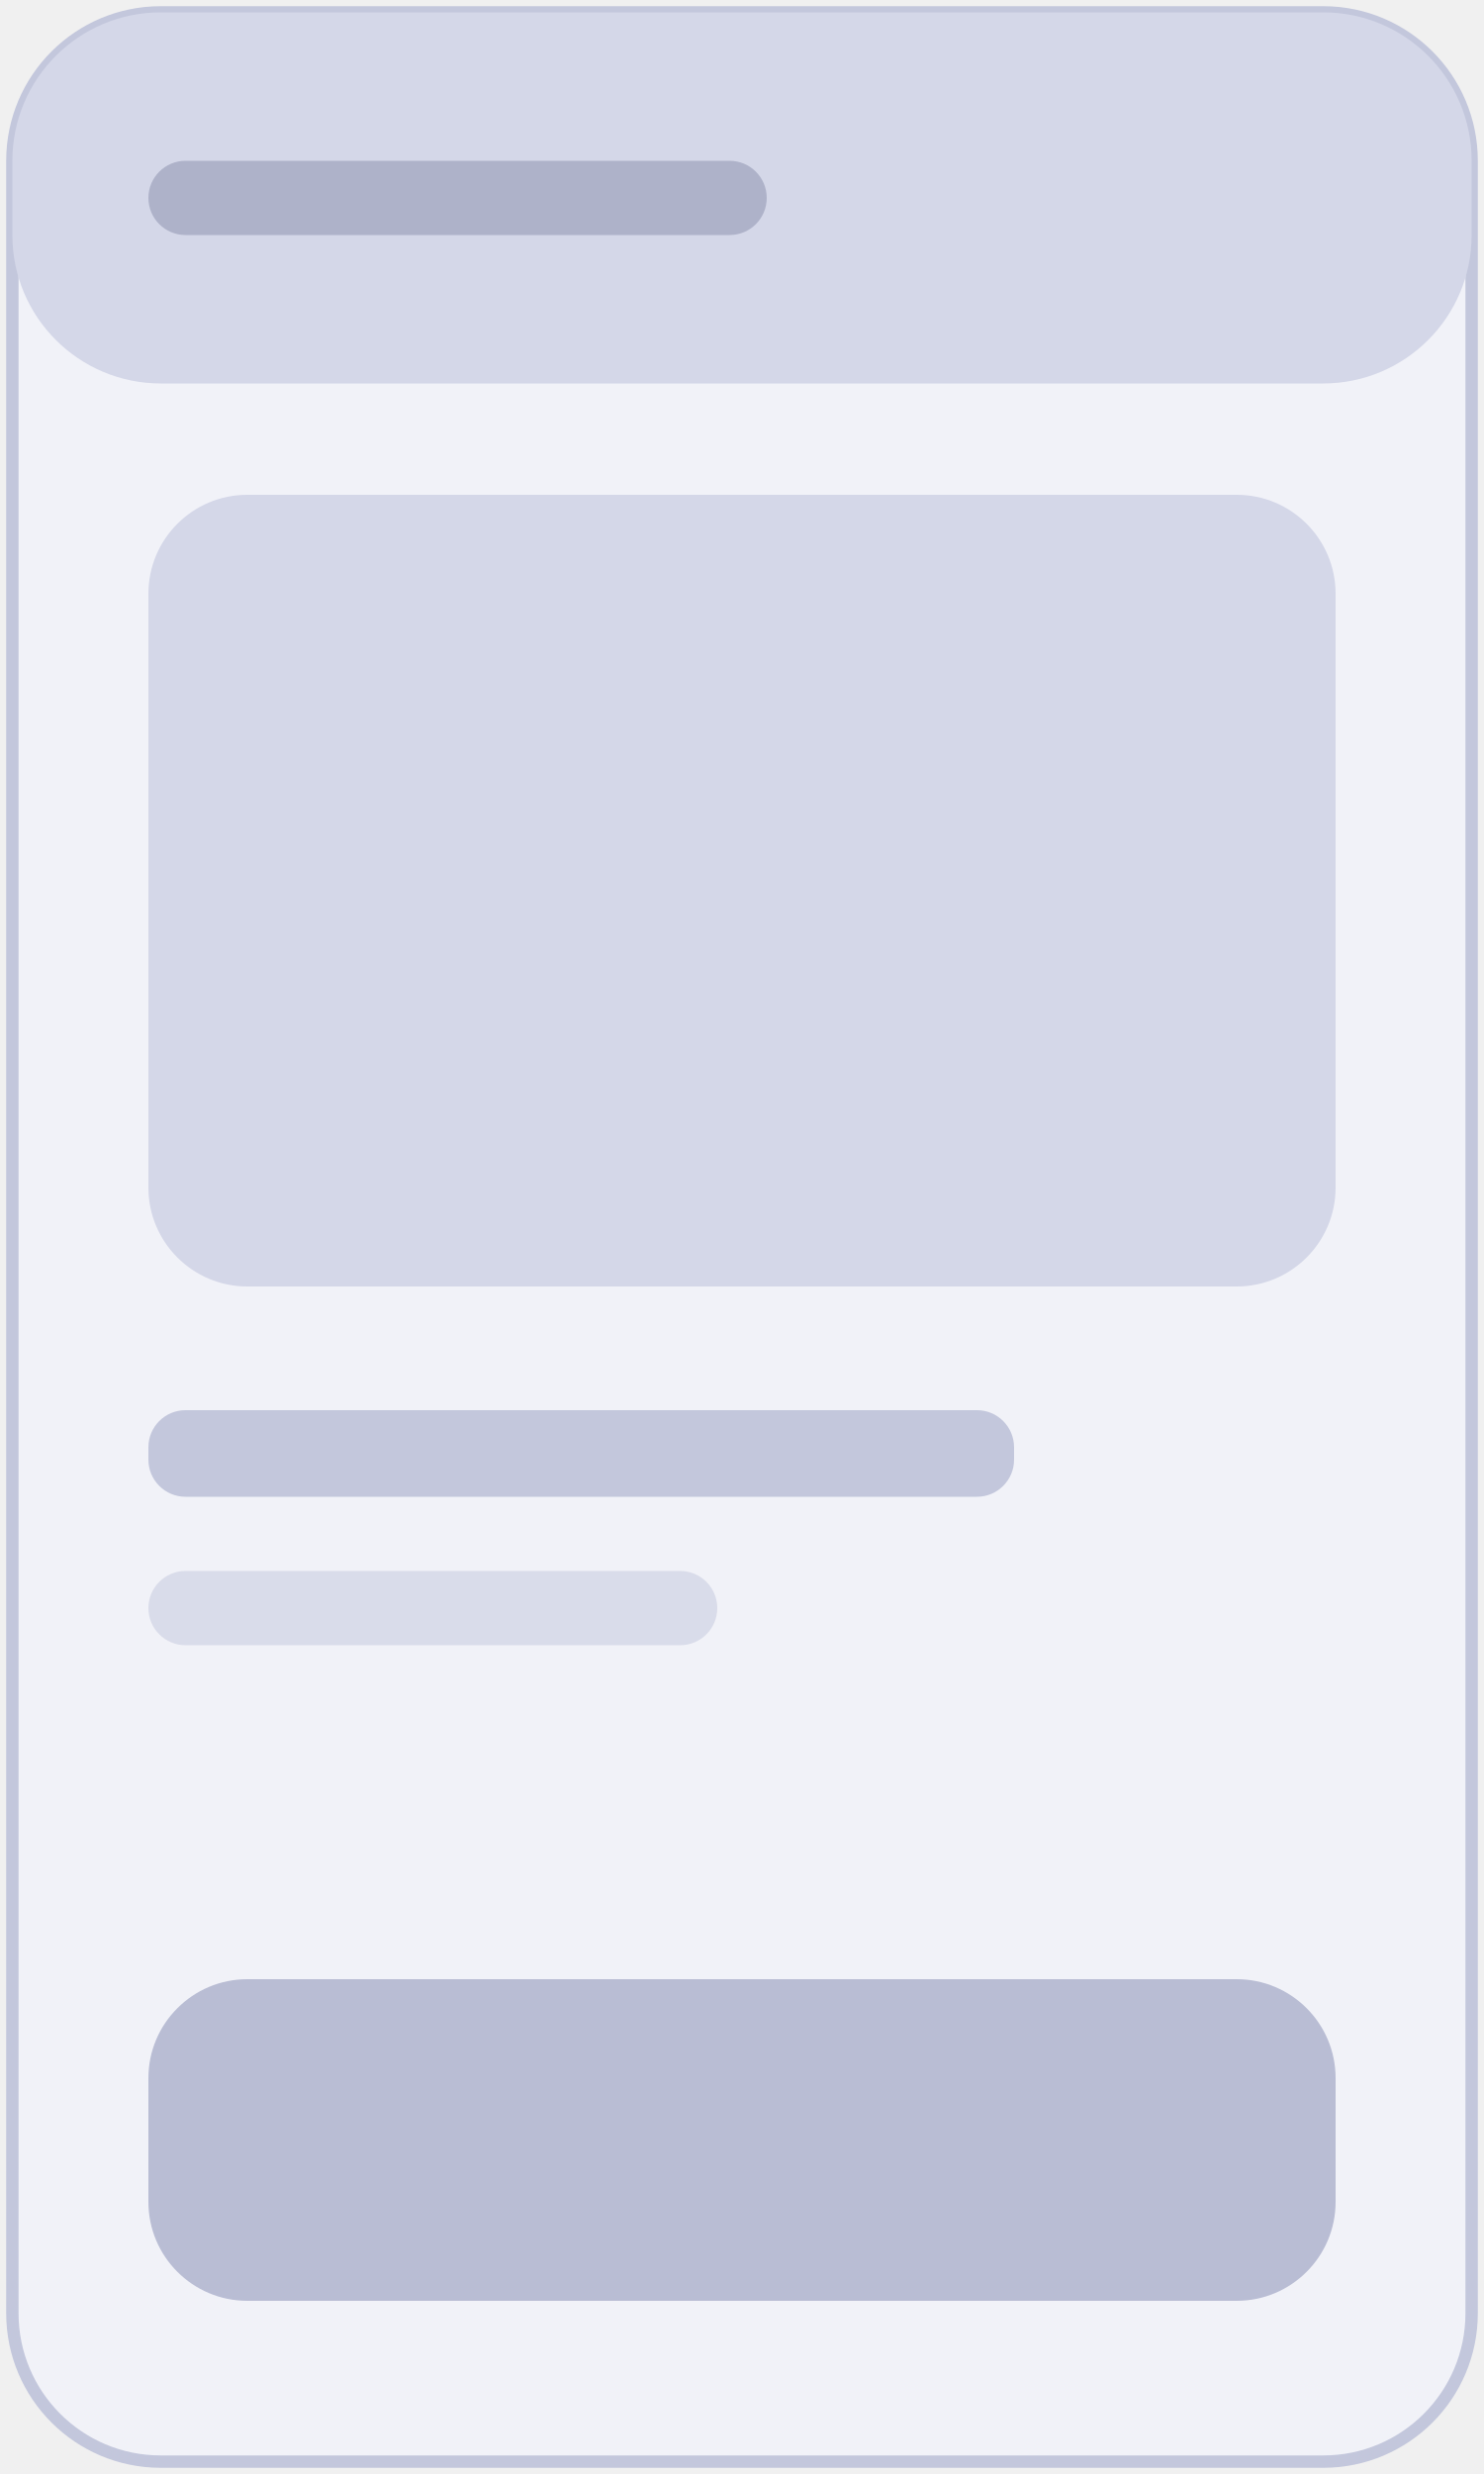
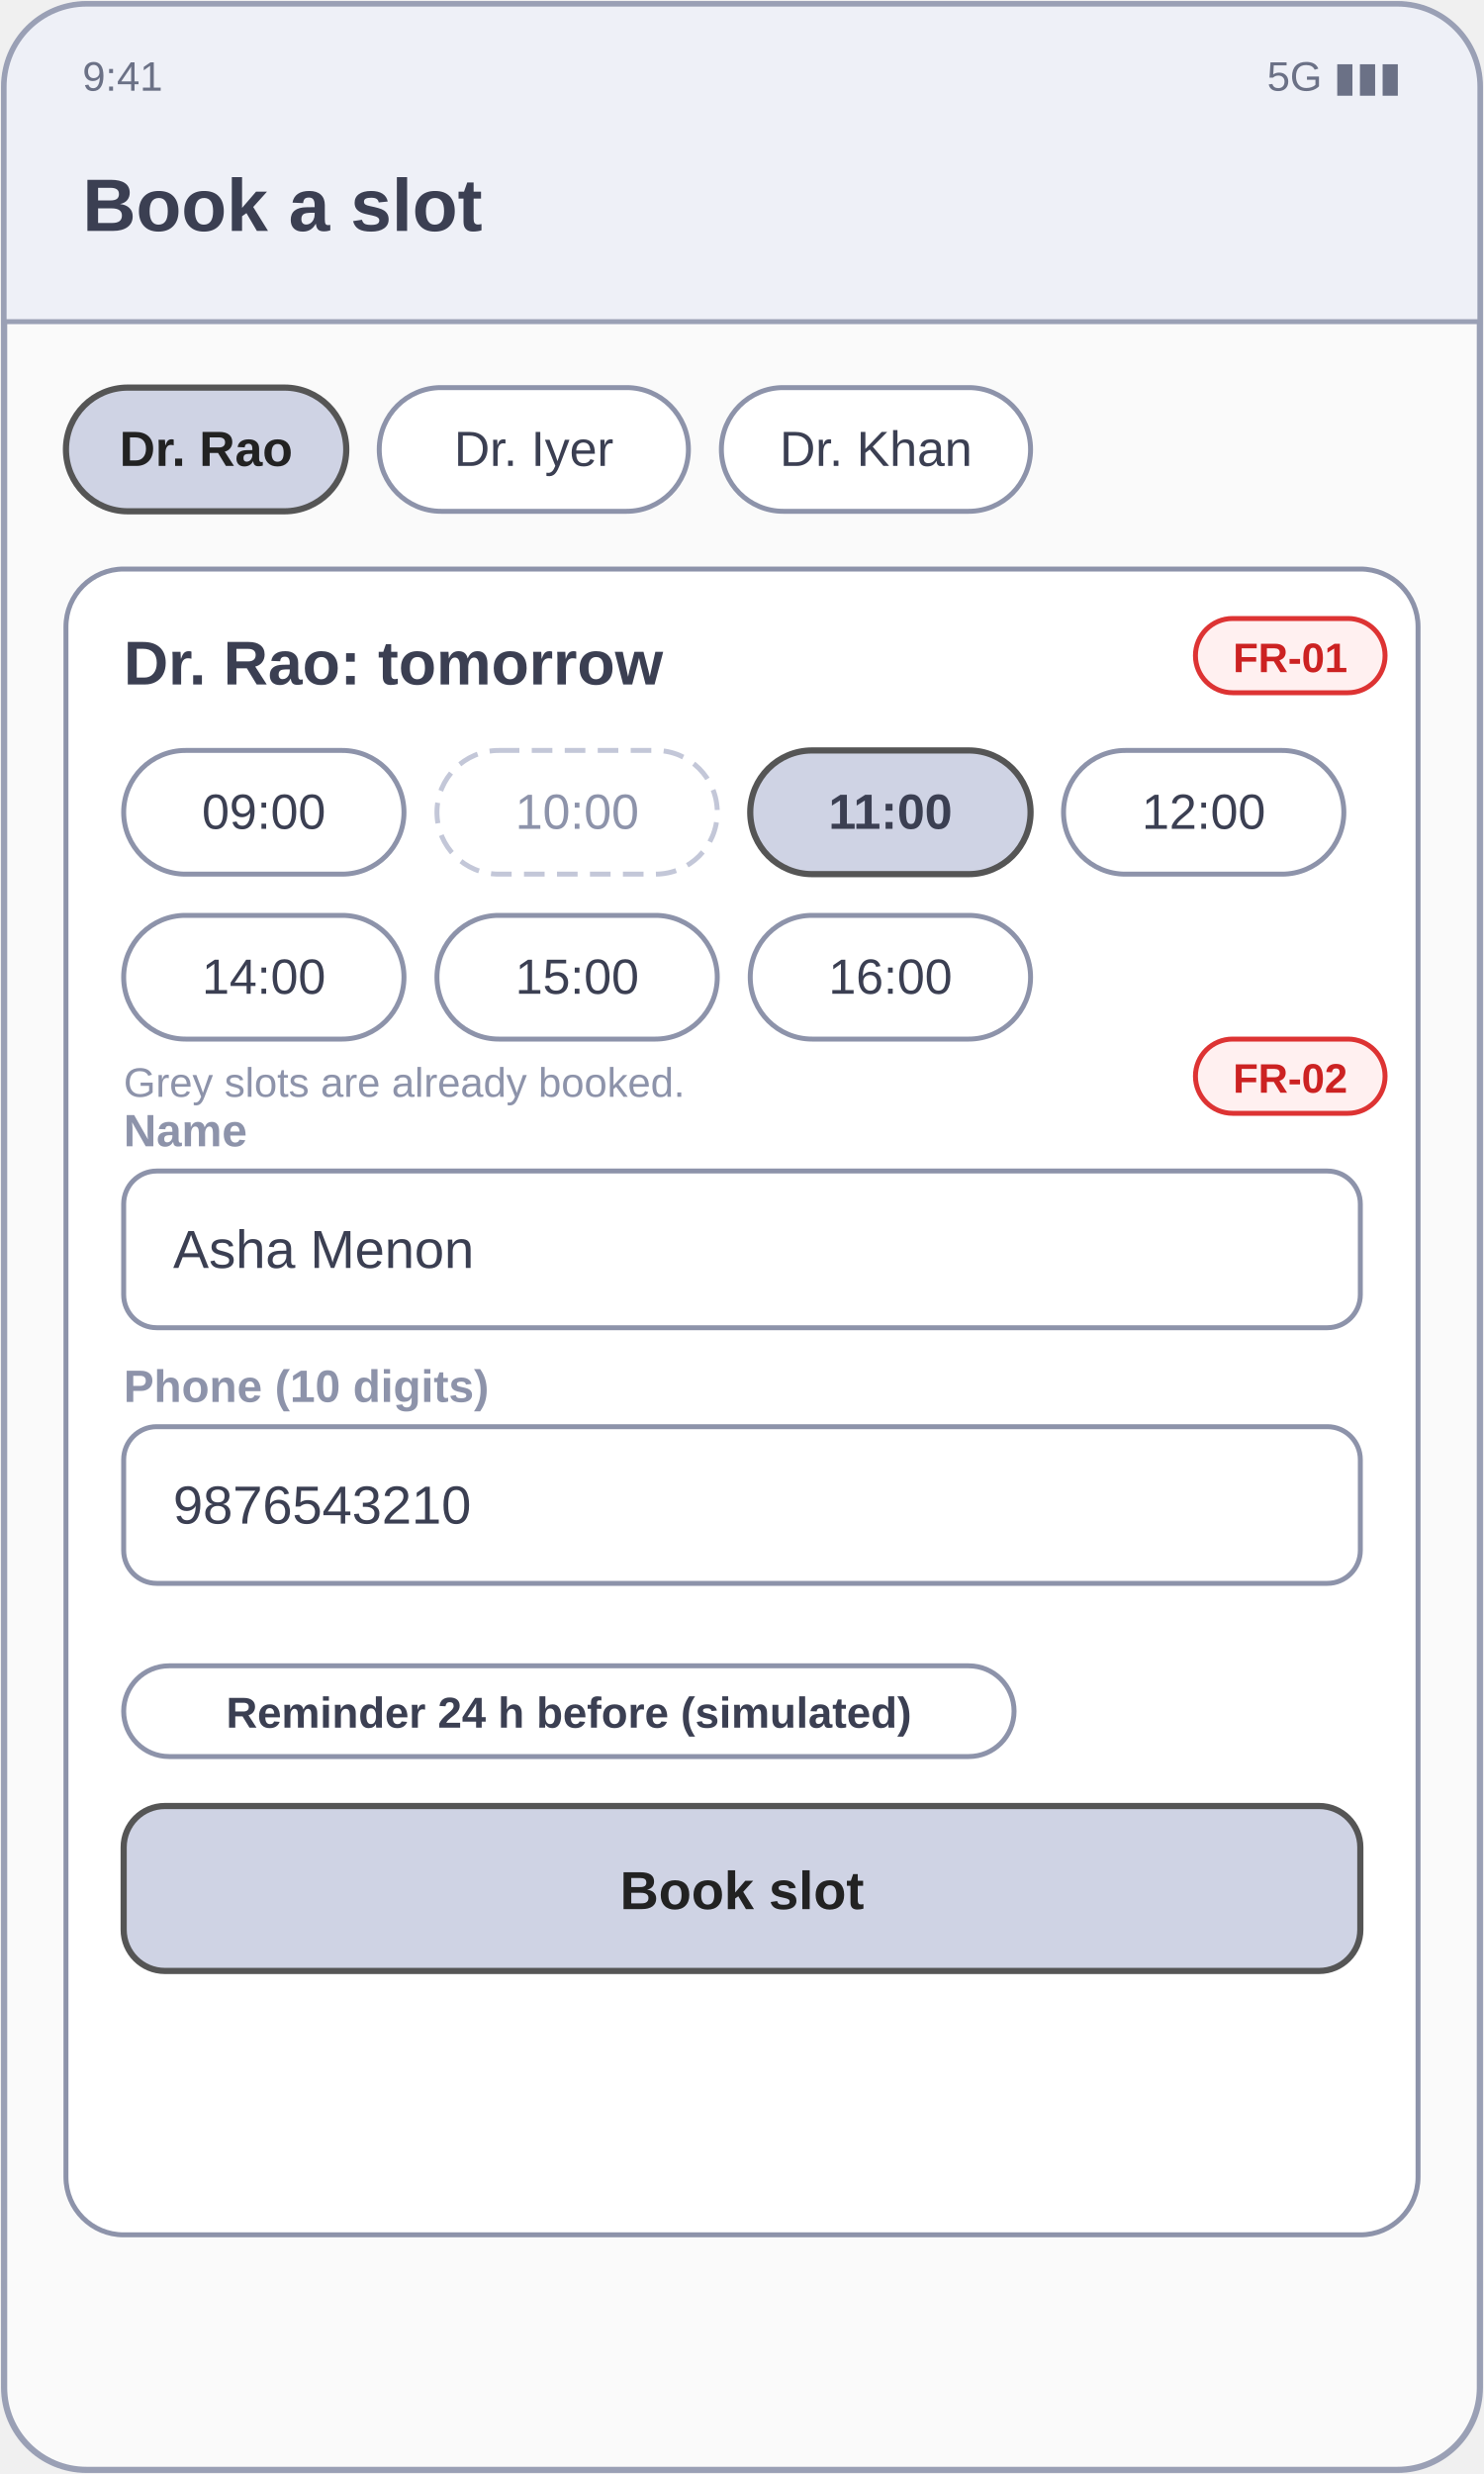
- <svg xmlns="http://www.w3.org/2000/svg" font-family="Arial, Helvetica, sans-serif" viewBox="0 0 120 200" role="img" aria-label="Wireframe: Book a slot" style="width:100%;height:auto">
+ <svg xmlns="http://www.w3.org/2000/svg" viewBox="0 0 360 600" font-family="Arial, Helvetica, sans-serif" role="img" aria-label="Book a slot wireframe">
  <defs>
-     <linearGradient id="wmedicare00" x1="0" y1="0" x2="1" y2="1">
+     <linearGradient id="g" x1="0" y1="0" x2="1" y2="1">
      <stop offset="0" stop-color="#0e6bff" />
      <stop offset="1" stop-color="#2bb3ff" />
    </linearGradient>
+     <linearGradient id="gl" x1="0" y1="0" x2="1" y2="1">
+       <stop offset="0" stop-color="#0e6bff" stop-opacity=".28" />
+       <stop offset="1" stop-color="#2bb3ff" stop-opacity=".18" />
+     </linearGradient>
  </defs>
-   <rect x="1" y="1" width="118" height="198" rx="12" fill="#f1f2f8" stroke="#c3c7dc" />
-   <rect x="1" y="1" width="118" height="30" rx="12" fill="#d4d7e8" />
-   <rect x="12" y="13" width="50" height="6" rx="3" fill="#aeb2c9" />
-   <rect x="12" y="40" width="96" height="64" rx="8" fill="#d4d7e8" fill-opacity="1" />
-   <rect x="12" y="114" width="70" height="7" rx="3" fill="#c3c7dc" />
-   <rect x="12" y="127" width="46" height="6" rx="3" fill="#c3c7dc" fill-opacity=".5" />
-   <rect x="12" y="160" width="96" height="26" rx="8" fill="#b9bdd4" />
+   <rect x="1" y="1" width="358" height="598" rx="20" fill="#fafafa" stroke="#9aa0b5" stroke-width="1.5" />
+   <g>
+     <path d="M1 21 a20 20 0 0 1 20 -20 h318 a20 20 0 0 1 20 20 v57 h-358z" fill="#eef0f7" stroke="#9aa0b5" stroke-width="1.2" />
+     <text x="20" y="22" font-size="10" fill="#6b7186">9:41</text>
+     <text x="340" y="22" font-size="10" fill="#6b7186" text-anchor="end">5G ▮▮▮</text>
+     <text x="20" y="56" font-size="18" font-weight="700" fill="#3b3f52">Book a slot</text>
+     <rect x="16" y="94" width="68" height="30" rx="15" fill="#cfd3e4" stroke="#555" stroke-width="1.5" />
+     <text x="50" y="113" font-size="12" font-weight="700" fill="#222" text-anchor="middle">Dr. Rao</text>
+     <rect x="92" y="94" width="75" height="30" rx="15" fill="#fff" stroke="#8d93aa" stroke-width="1.2" />
+     <text x="129.5" y="113" font-size="12" font-weight="500" fill="#3b3f52" text-anchor="middle">Dr. Iyer</text>
+     <rect x="175" y="94" width="75" height="30" rx="15" fill="#fff" stroke="#8d93aa" stroke-width="1.2" />
+     <text x="212.5" y="113" font-size="12" font-weight="500" fill="#3b3f52" text-anchor="middle">Dr. Khan</text>
+     <rect x="16" y="138" width="328" height="404" rx="14" fill="#fff" stroke="#8d93aa" stroke-width="1.2" />
+     <text x="30" y="166" font-size="15" font-weight="700" fill="#3b3f52">Dr. Rao: tomorrow</text>
+     <rect x="290" y="150" width="46" height="18" rx="9" fill="#fff0f0" stroke="#d33" stroke-width="1.2" />
+     <text x="313" y="163" font-size="10" font-weight="700" fill="#c22" text-anchor="middle">FR-01</text>
+     <rect x="30" y="182" width="68" height="30" rx="15" fill="#fff" stroke="#8d93aa" stroke-width="1.2" />
+     <text x="64" y="201" font-size="12" font-weight="500" fill="#3b3f52" text-anchor="middle">09:00</text>
+     <rect x="106" y="182" width="68" height="30" rx="15" fill="#fff" stroke="#c3c7d8" stroke-width="1.2" stroke-dasharray="5 3" />
+     <text x="140" y="201" font-size="12" font-weight="500" fill="#8d93aa" text-anchor="middle">10:00</text>
+     <rect x="182" y="182" width="68" height="30" rx="15" fill="#cfd3e4" stroke="#555" stroke-width="1.5" />
+     <text x="216" y="201" font-size="12" font-weight="700" fill="#3b3f52" text-anchor="middle">11:00</text>
+     <rect x="258" y="182" width="68" height="30" rx="15" fill="#fff" stroke="#8d93aa" stroke-width="1.2" />
+     <text x="292" y="201" font-size="12" font-weight="500" fill="#3b3f52" text-anchor="middle">12:00</text>
+     <rect x="30" y="222" width="68" height="30" rx="15" fill="#fff" stroke="#8d93aa" stroke-width="1.2" />
+     <text x="64" y="241" font-size="12" font-weight="500" fill="#3b3f52" text-anchor="middle">14:00</text>
+     <rect x="106" y="222" width="68" height="30" rx="15" fill="#fff" stroke="#8d93aa" stroke-width="1.2" />
+     <text x="140" y="241" font-size="12" font-weight="500" fill="#3b3f52" text-anchor="middle">15:00</text>
+     <rect x="182" y="222" width="68" height="30" rx="15" fill="#fff" stroke="#8d93aa" stroke-width="1.2" />
+     <text x="216" y="241" font-size="12" font-weight="500" fill="#3b3f52" text-anchor="middle">16:00</text>
+     <text x="30" y="266" font-size="10" font-weight="400" fill="#8d93aa">Grey slots are already booked.</text>
+     <rect x="290" y="252" width="46" height="18" rx="9" fill="#fff0f0" stroke="#d33" stroke-width="1.2" />
+     <text x="313" y="265" font-size="10" font-weight="700" fill="#c22" text-anchor="middle">FR-02</text>
+     <text x="30" y="278" font-size="11" font-weight="600" fill="#8d93aa">Name</text>
+     <rect x="30" y="284" width="300" height="38" rx="8" fill="#fff" stroke="#8d93aa" stroke-width="1.2" />
+     <text x="42" y="307.5" font-size="13" font-weight="400" fill="#3b3f52">Asha Menon</text>
+     <text x="30" y="340" font-size="11" font-weight="600" fill="#8d93aa">Phone (10 digits)</text>
+     <rect x="30" y="346" width="300" height="38" rx="8" fill="#fff" stroke="#8d93aa" stroke-width="1.2" />
+     <text x="42" y="369.5" font-size="13" font-weight="400" fill="#3b3f52">9876543210</text>
+     <rect x="30" y="404" width="216" height="22" rx="11" fill="#fff" stroke="#8d93aa" stroke-width="1.2" />
+     <text x="138" y="419" font-size="10.5" font-weight="600" fill="#3b3f52" text-anchor="middle">Reminder 24 h before (simulated)</text>
+     <rect x="30" y="438" width="300" height="40" rx="10" fill="#cfd3e4" stroke="#555" stroke-width="1.5" />
+     <text x="180" y="463" font-size="13" font-weight="700" fill="#222" text-anchor="middle">Book slot</text>
+   </g>
</svg>
